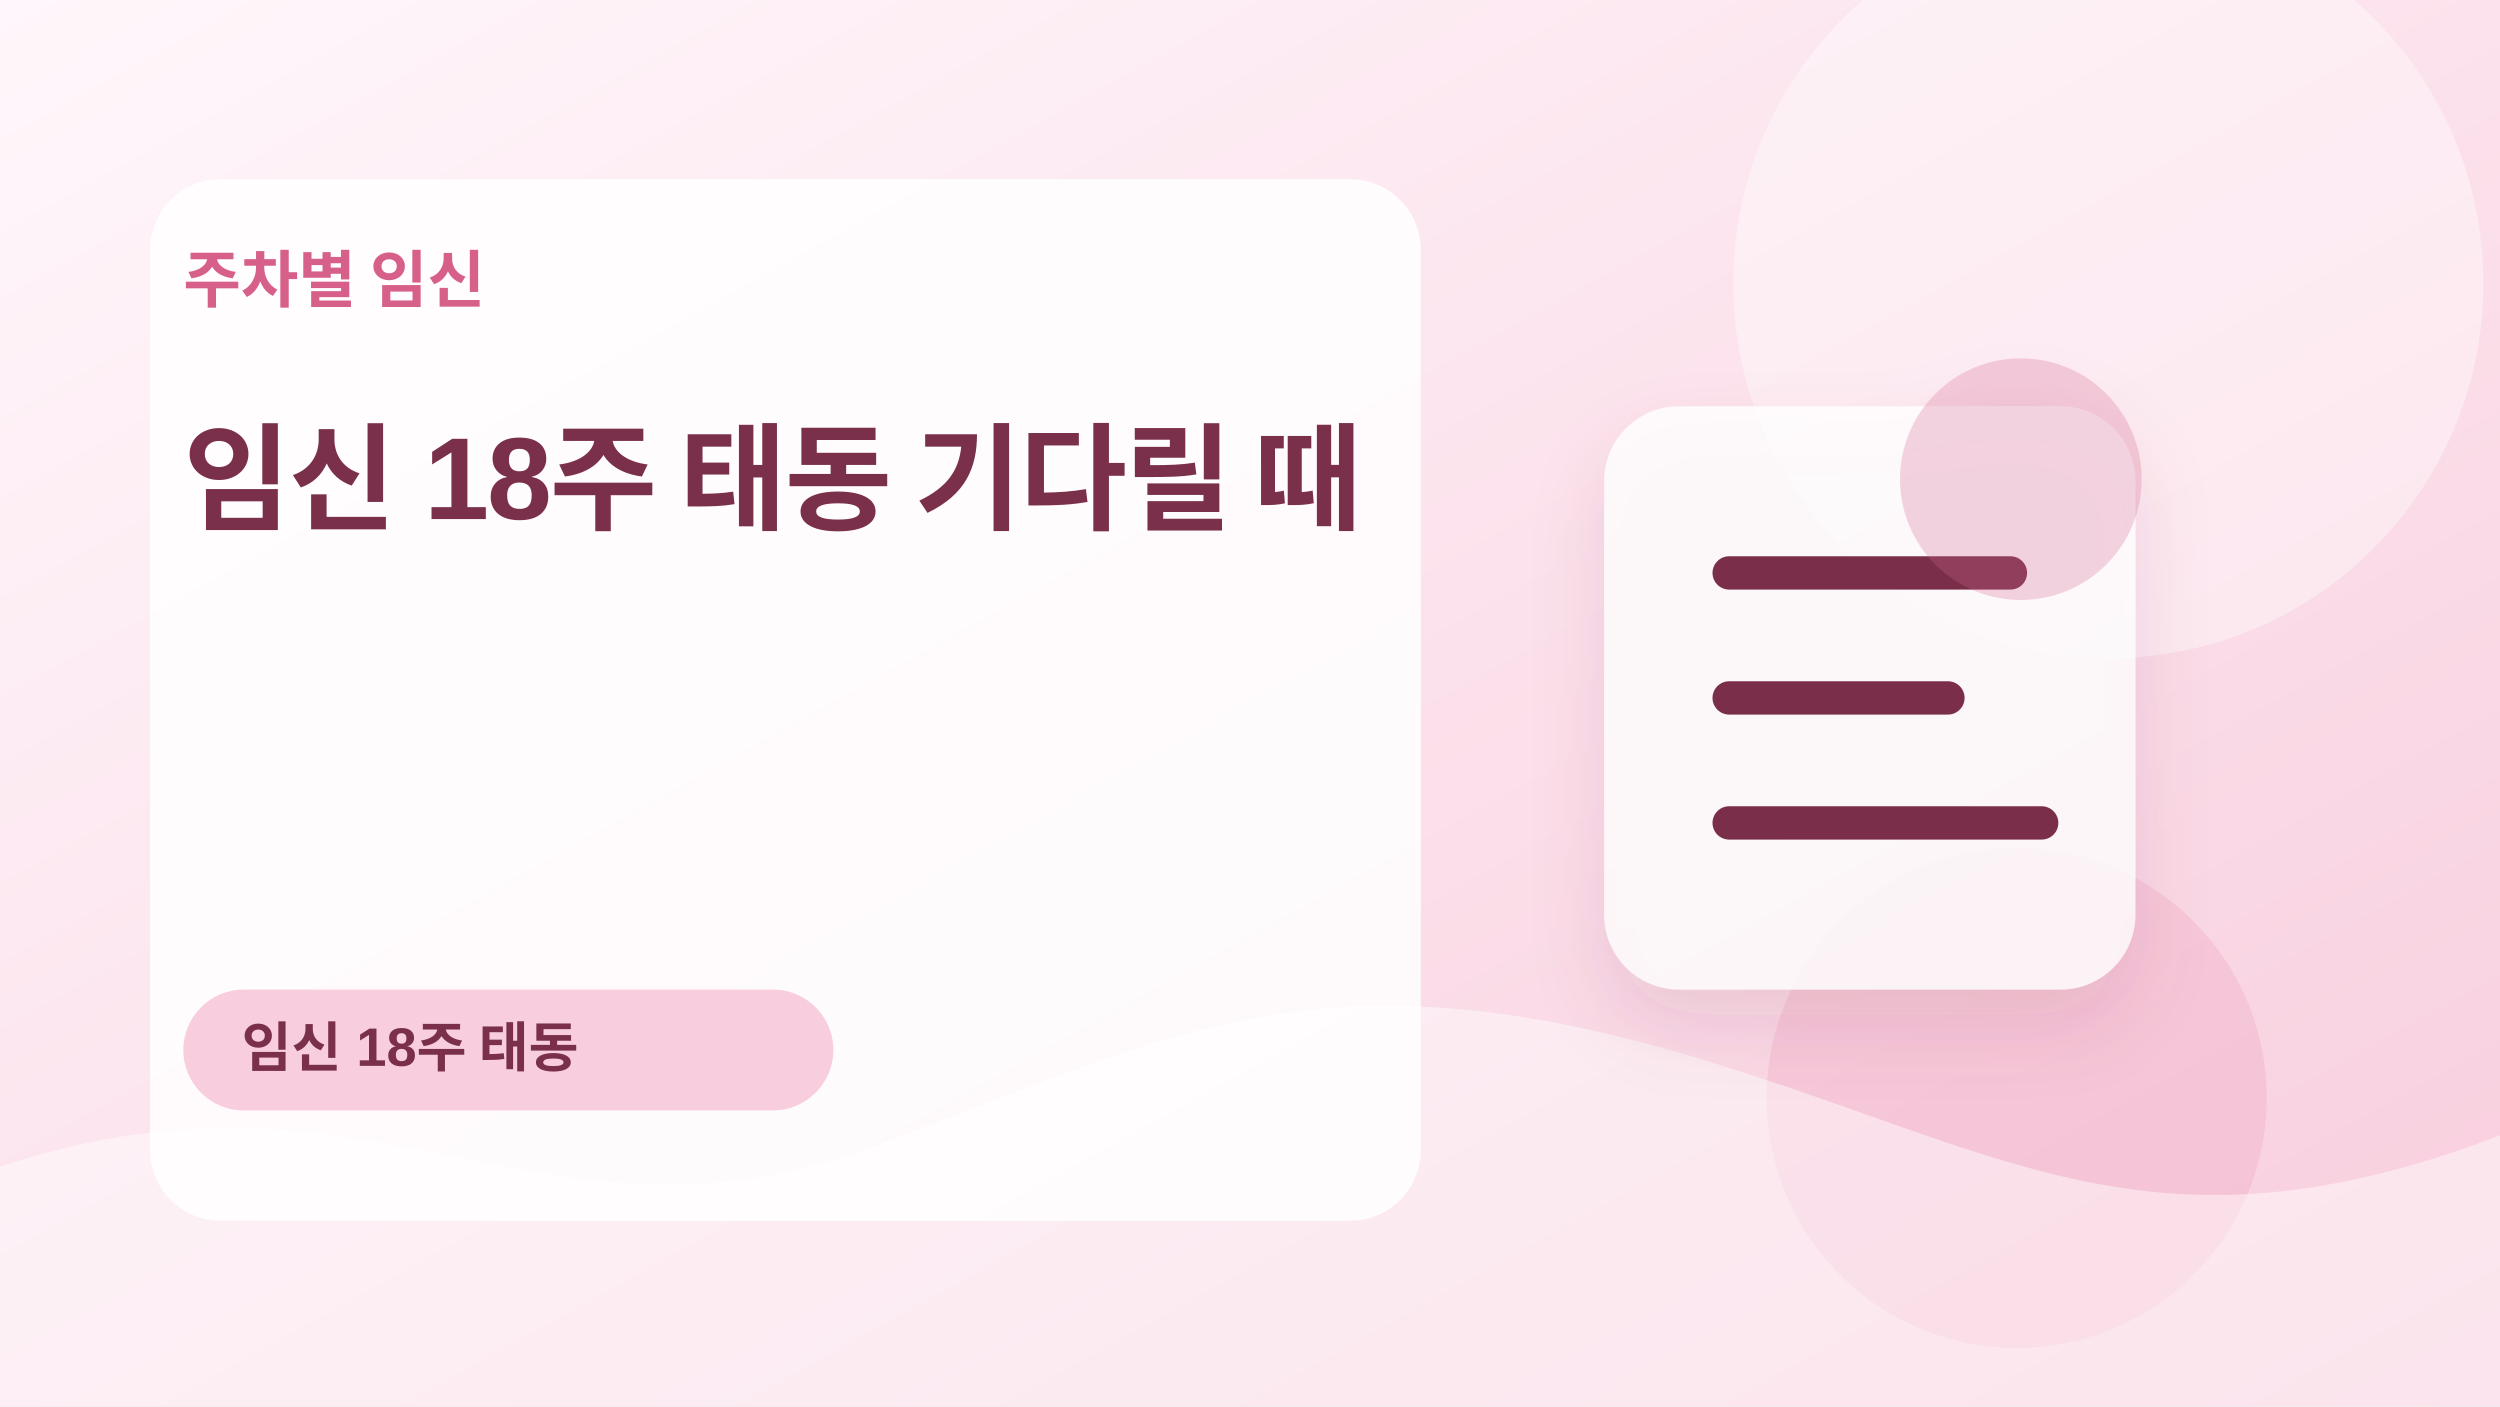
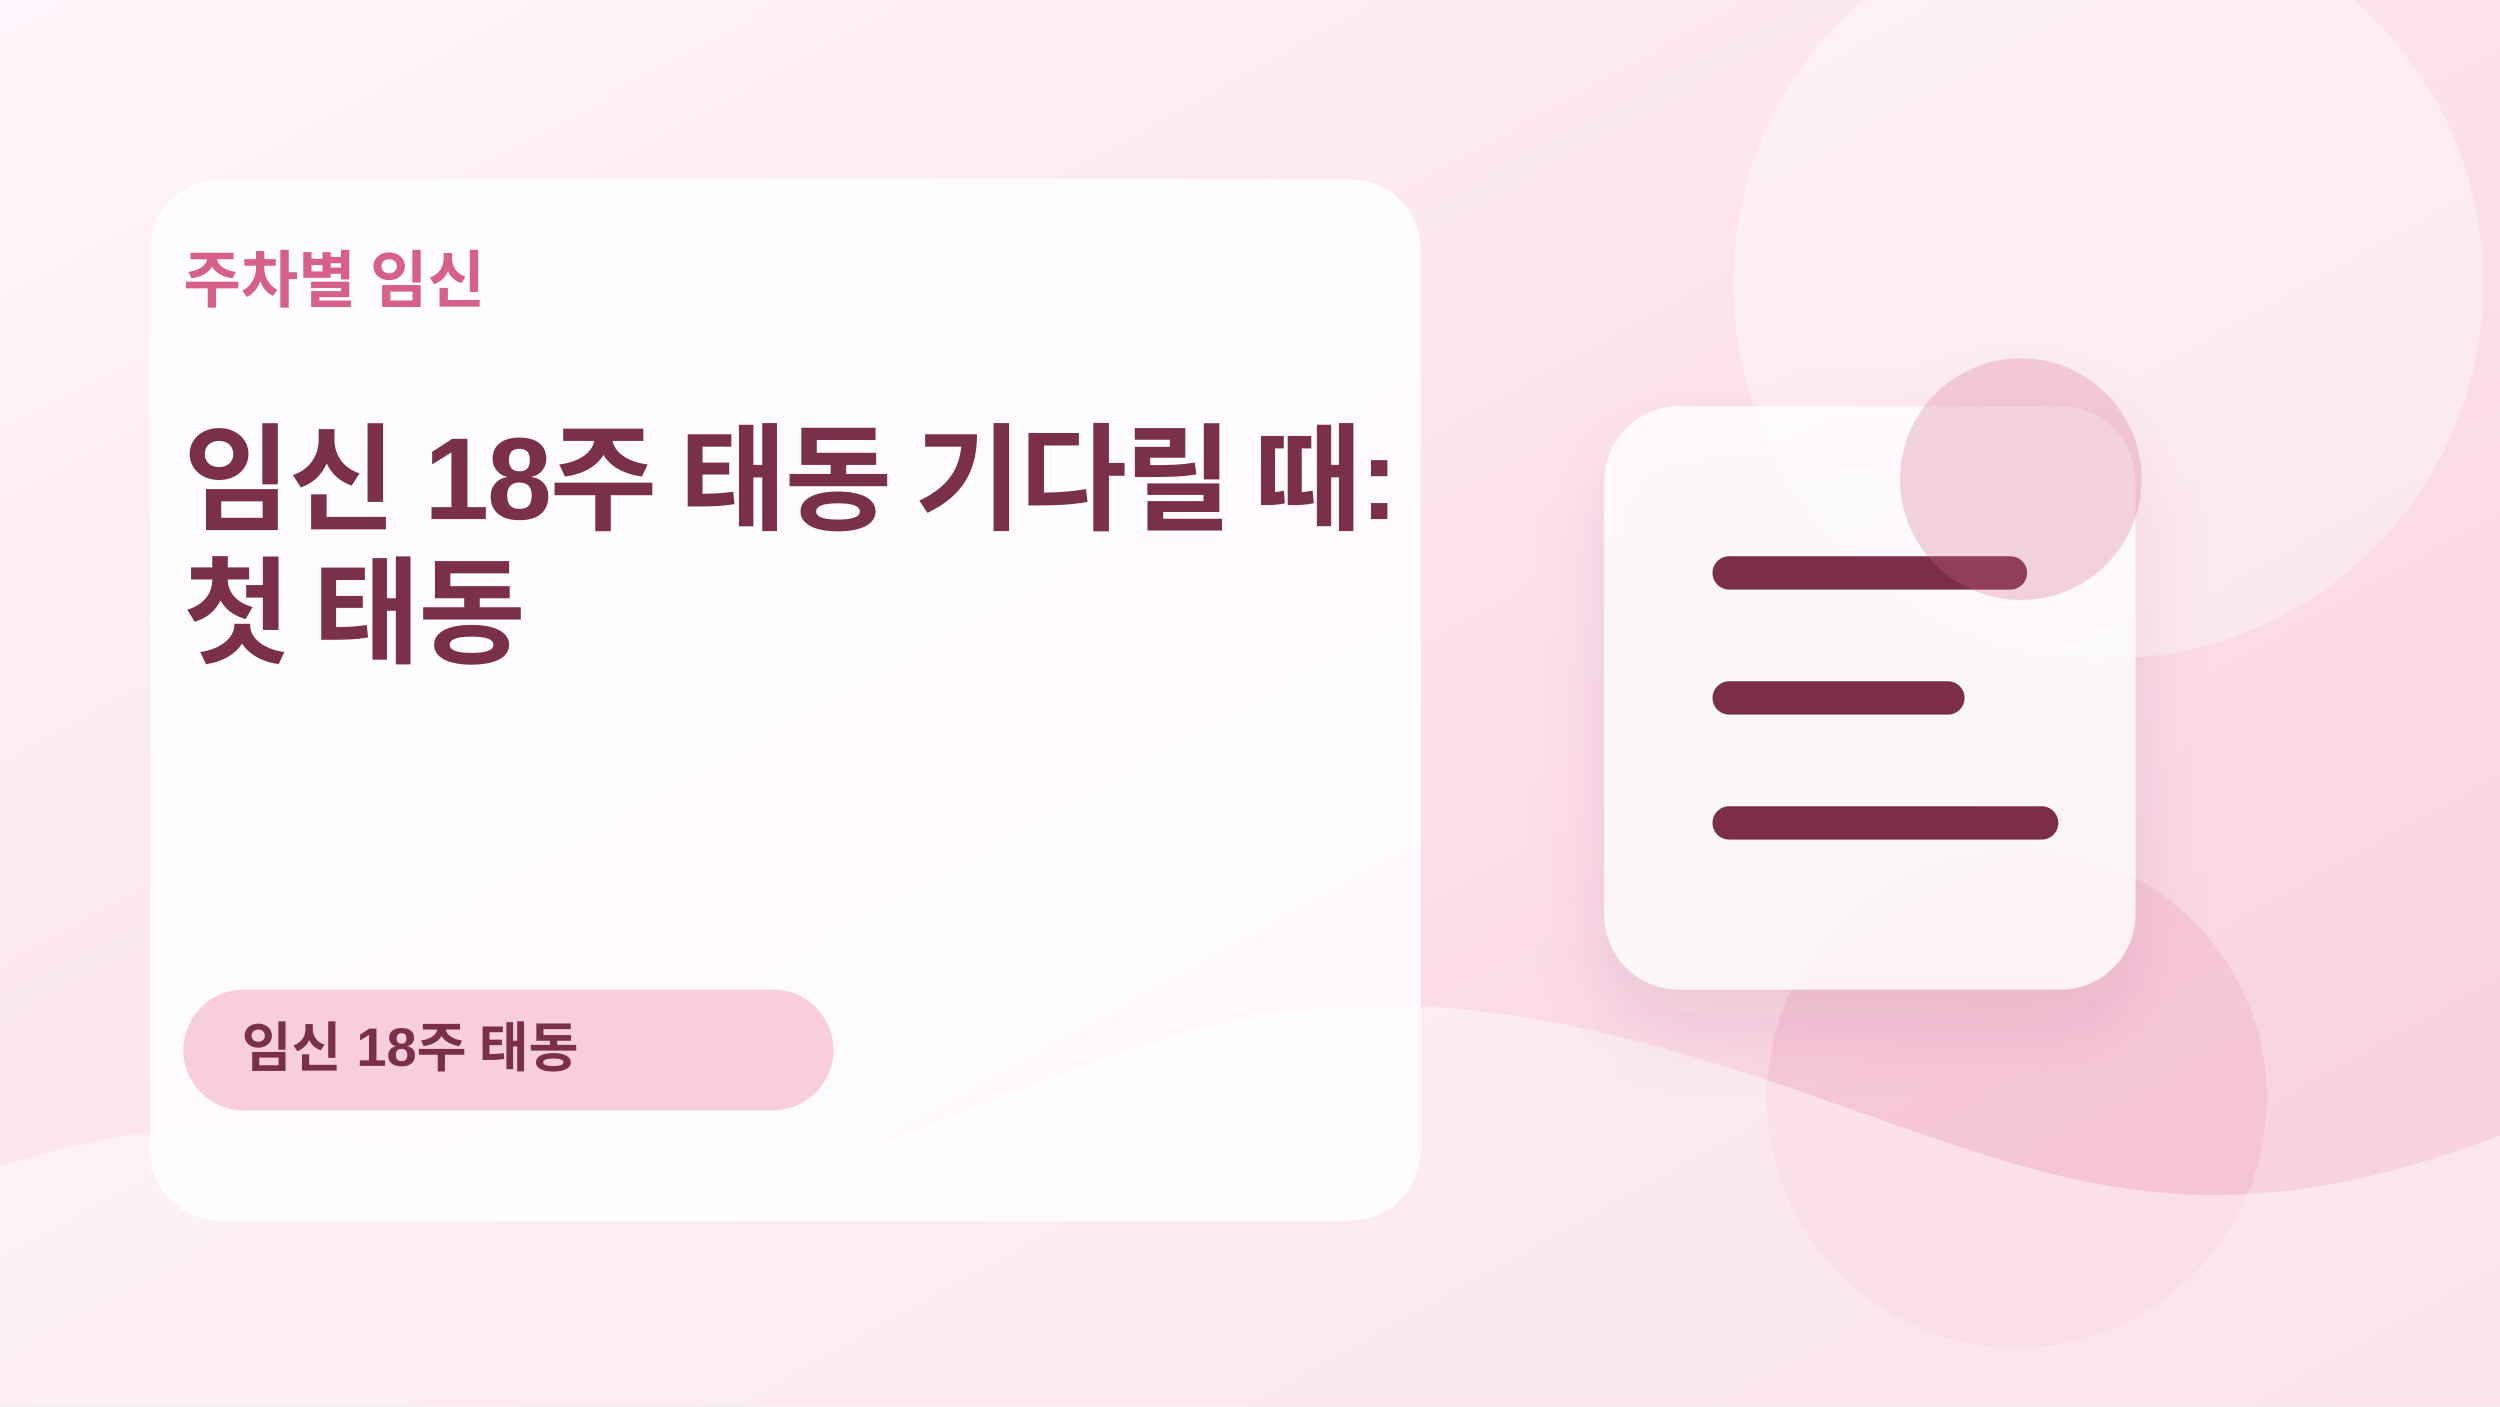
- <svg xmlns="http://www.w3.org/2000/svg" width="1200" height="675" viewBox="0 0 1200 675" role="img" aria-label="임신 18주 태동 기다릴 때 대표 이미지">
+ <svg xmlns="http://www.w3.org/2000/svg" width="1200" height="675" viewBox="0 0 1200 675" role="img" aria-label="임신 18주 태동 기다릴 때: 첫 태동 대표 이미지">
  <defs>
    <linearGradient id="bg" x1="0" y1="0" x2="1" y2="1">
      <stop offset="0" stop-color="#fff7fb" />
      <stop offset="1" stop-color="#f8cddd" />
    </linearGradient>
    <filter id="shadow" x="-20%" y="-20%" width="140%" height="140%">
      <feDropShadow dx="0" dy="18" stdDeviation="18" flood-color="#7a2f4a" flood-opacity="0.14" />
    </filter>
  </defs>
  <rect width="1200" height="675" fill="url(#bg)" />
  <circle cx="1012" cy="136" r="180" fill="#ffffff" opacity="0.38" />
  <circle cx="968" cy="527" r="120" fill="#d6608a" opacity="0.13" />
  <path d="M0 560C180 500 260 610 420 550C560 498 630 455 805 505C960 550 1030 610 1200 545V675H0Z" fill="#ffffff" opacity="0.46" />
  <g filter="url(#shadow)">
    <rect x="770" y="195" width="255" height="280" rx="36" fill="#ffffff" opacity="0.8" />
    <path d="M830 275h135M830 335h105M830 395h150" stroke="#7a2f4a" stroke-width="16" stroke-linecap="round" />
    <circle cx="970" cy="230" r="58" fill="#d6608a" opacity="0.26" />
  </g>
  <rect x="72" y="86" width="610" height="500" rx="34" fill="#ffffff" opacity="0.86" />
  <text x="88" y="145" font-family="Pretendard, Arial, sans-serif" font-size="30" font-weight="700" fill="#d6608a">주차별 임신</text>
  <text x="88" y="250" font-family="Pretendard, Arial, sans-serif" font-size="56" font-weight="800" fill="#7a2f4a" letter-spacing="-1">
-     <tspan x="88" dy="0">임신 18주 태동 기다릴 때</tspan>
+     <tspan x="88" dy="0">임신 18주 태동 기다릴 때:</tspan>
+     <tspan x="88" dy="64">첫 태동</tspan>
  </text>
  <rect x="88" y="475" width="312" height="58" rx="29" fill="#f8cddd" />
  <text x="116" y="512" font-family="Pretendard, Arial, sans-serif" font-size="26" font-weight="700" fill="#7a2f4a">임신 18주 태동</text>
</svg>
